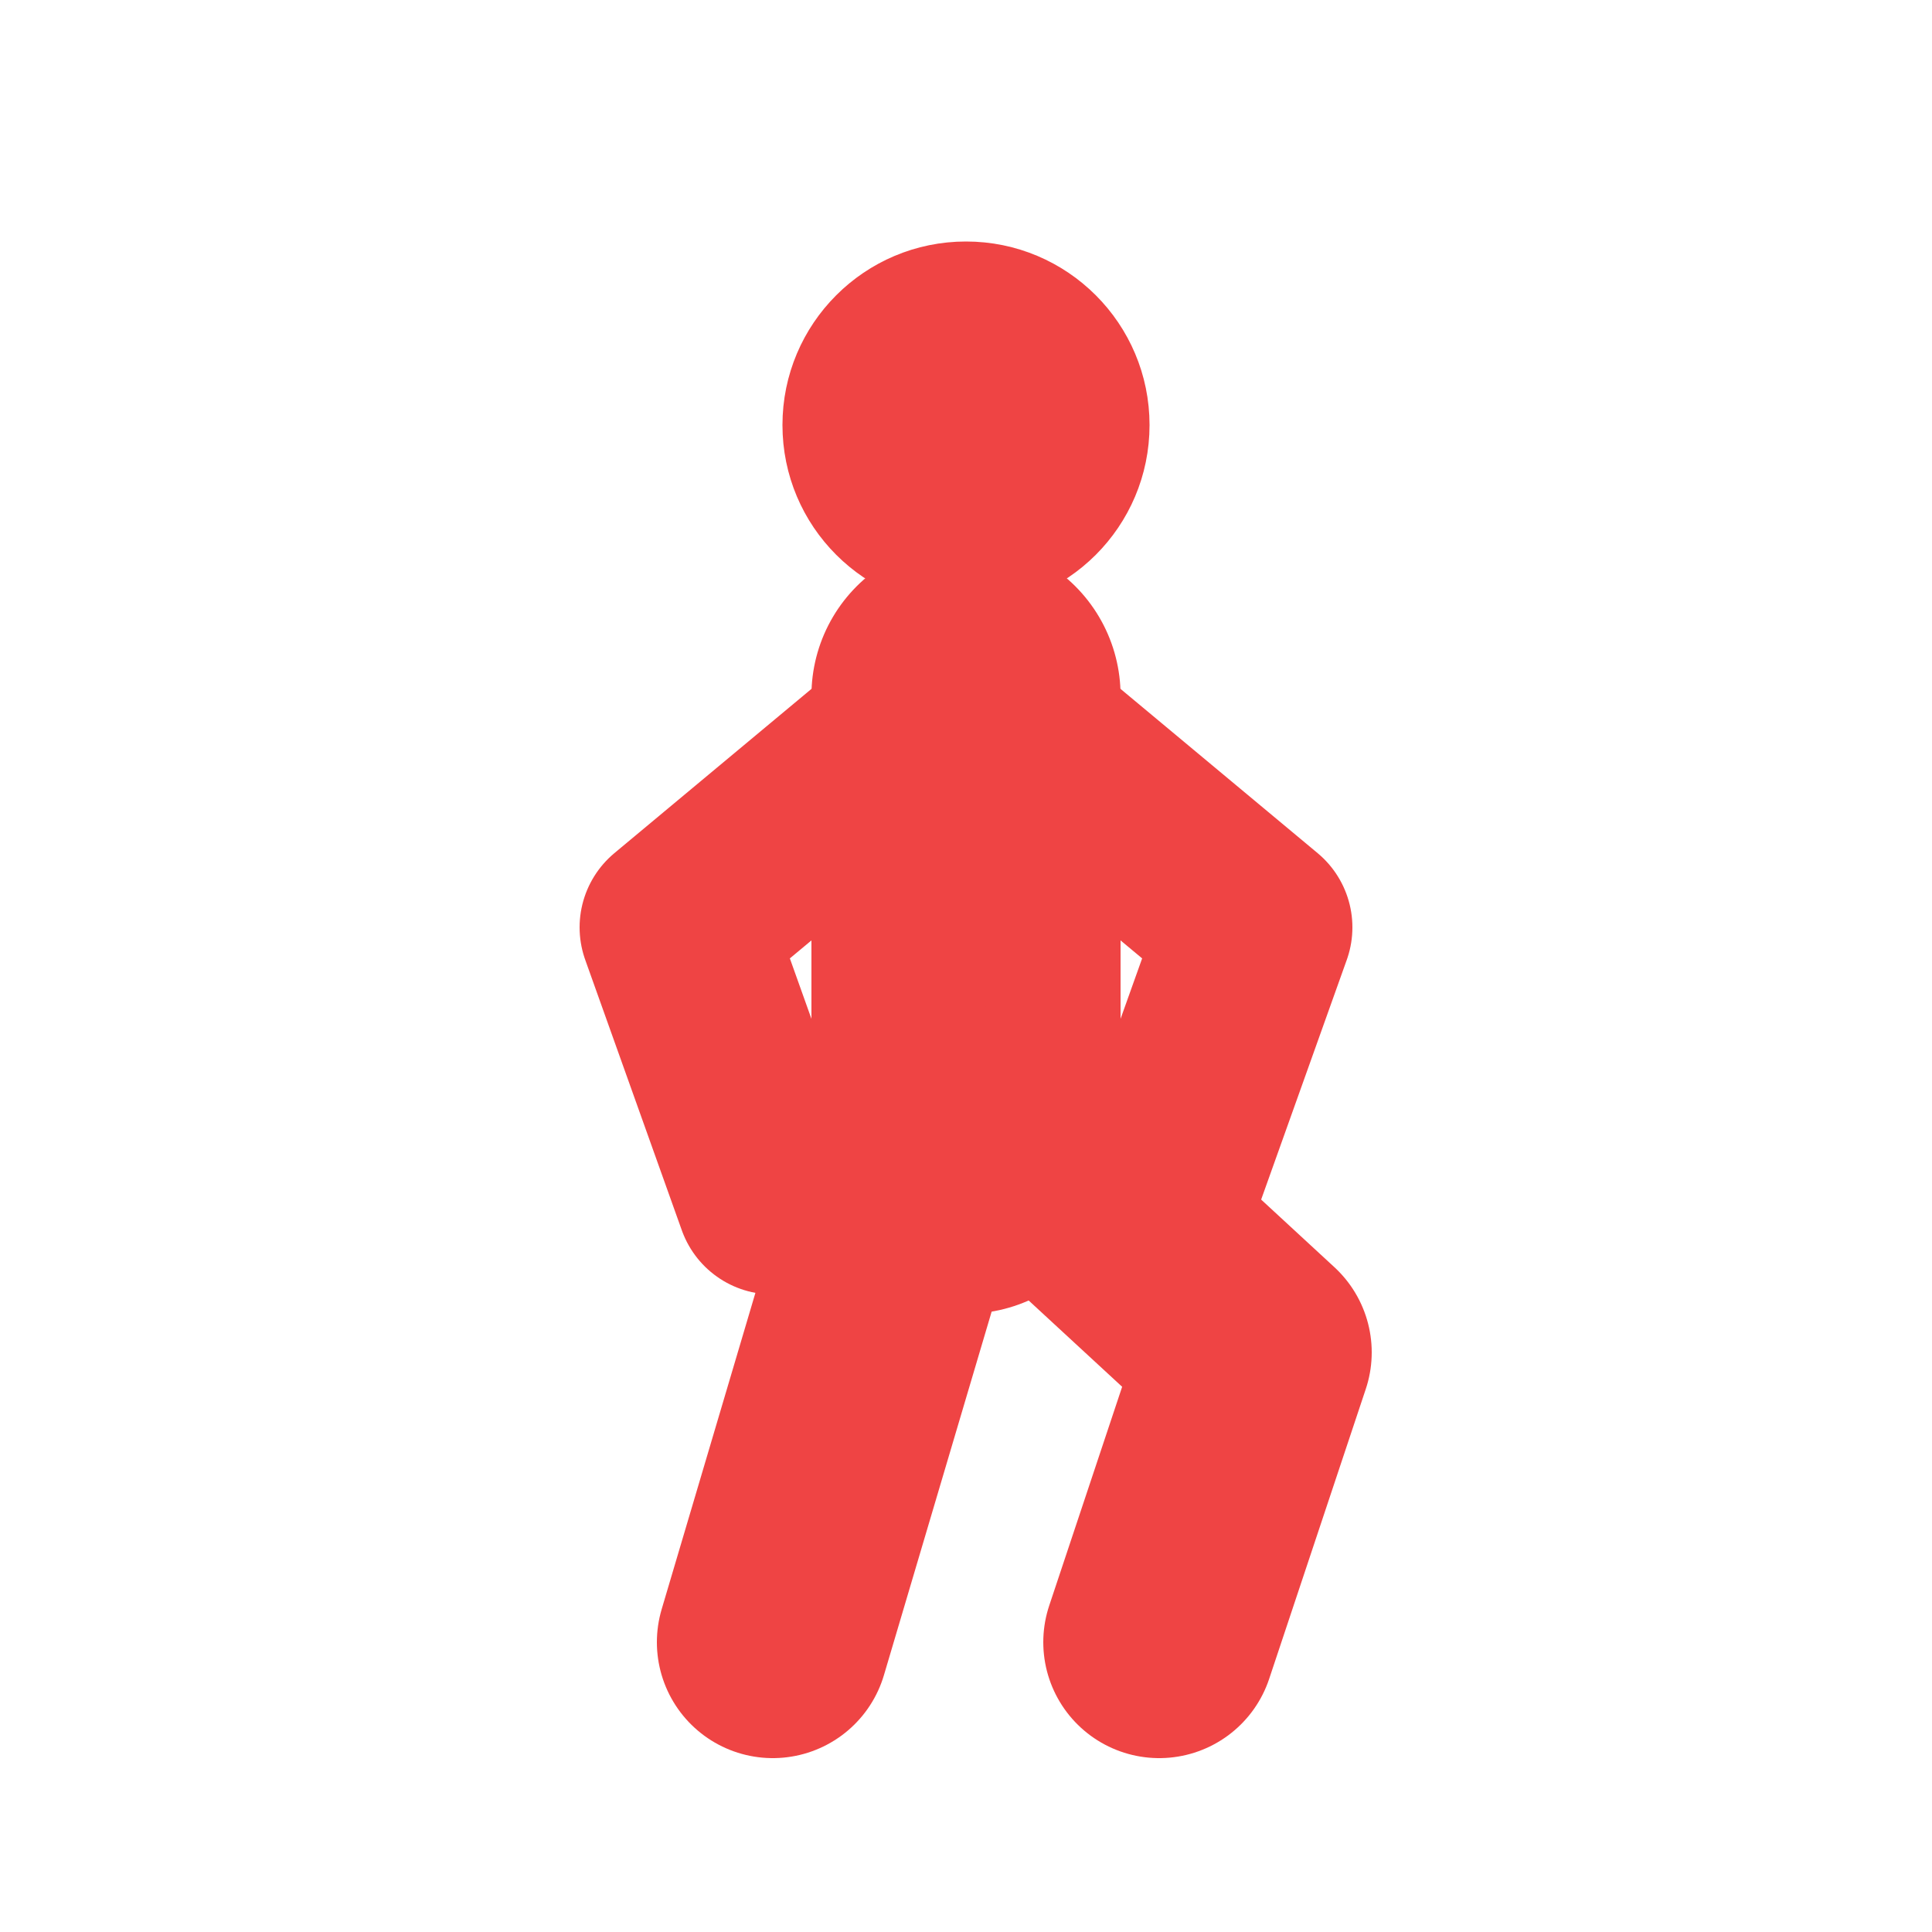
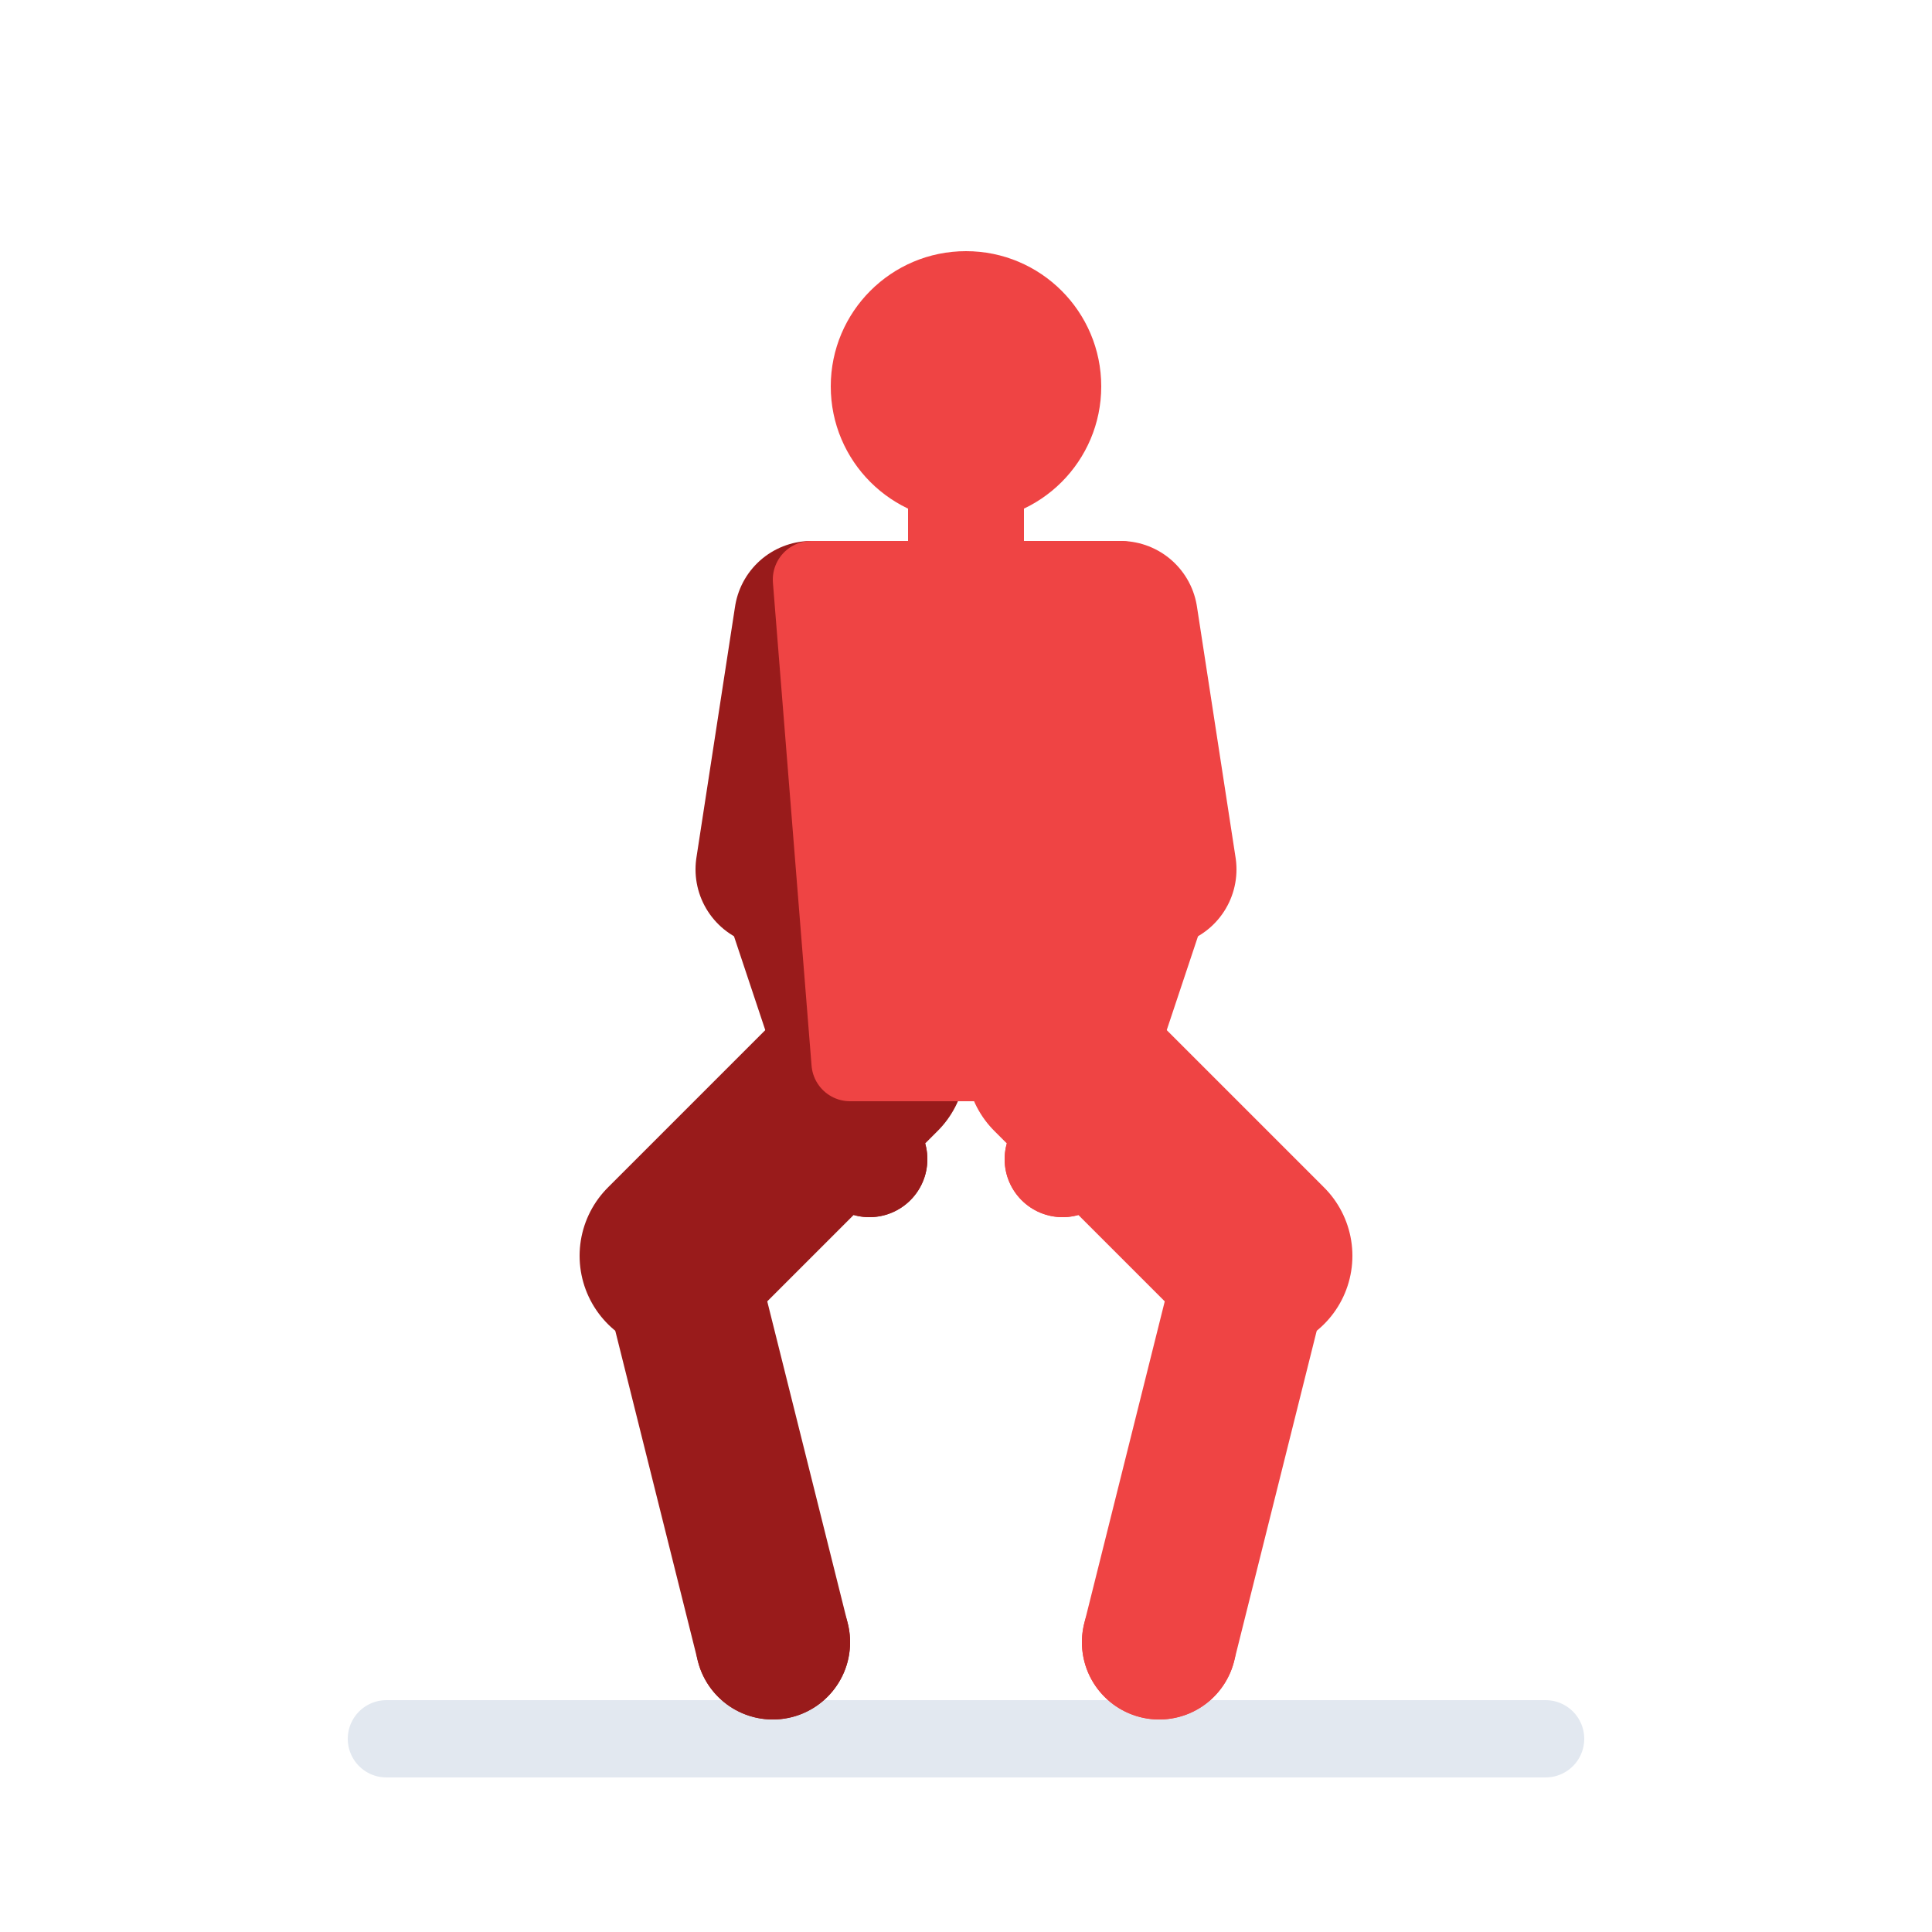
- <svg xmlns="http://www.w3.org/2000/svg" viewBox="0 0 100 100" style="color: #ef4444">
-   <g fill="currentColor" stroke="currentColor" stroke-linecap="round" stroke-linejoin="round">
-     <circle cx="50" cy="22" r="9" />
-     <line x1="50" y1="36" x2="50" y2="60" stroke-width="16" />
-     <path d="M47 38 L35 48 L40 62 M53 38 L65 48 L60 62" stroke-width="10" fill="none" />
-     <path d="M48 58 L40 85 M52 58 L65 70 L60 85" stroke-width="12" fill="none" />
-   </g>
+ <svg xmlns="http://www.w3.org/2000/svg" viewBox="0 0 100 100">
+   <line x1="20" y1="90" x2="80" y2="90" stroke="#e2e8f0" stroke-width="4" stroke-linecap="round" />
+   <line x1="45" y1="55" x2="35" y2="65" stroke="#991b1b" stroke-width="10" stroke-linecap="round" />
+   <circle cx="35" cy="65" r="4.5" fill="#991b1b" />
+   <line x1="35" y1="65" x2="40" y2="85" stroke="#991b1b" stroke-width="8" stroke-linecap="round" />
+   <circle cx="40" cy="85" r="4" fill="#991b1b" />
+   <line x1="42" y1="32" x2="40" y2="45" stroke="#991b1b" stroke-width="8" stroke-linecap="round" />
+   <circle cx="40" cy="45" r="3.6" fill="#991b1b" />
+   <line x1="40" y1="45" x2="45" y2="60" stroke="#991b1b" stroke-width="6" stroke-linecap="round" />
+   <circle cx="45" cy="60" r="3" fill="#991b1b" />
+   <circle cx="50" cy="20" r="7" fill="#ef4444" />
+   <line x1="50" y1="20" x2="50" y2="30" stroke="#ef4444" stroke-width="6" />
+   <path d="M42 30 L58 30 L56 55 L44 55 Z" fill="#ef4444" stroke="#ef4444" stroke-width="4" stroke-linejoin="round" />
+   <line x1="55" y1="55" x2="65" y2="65" stroke="#ef4444" stroke-width="10" stroke-linecap="round" />
+   <circle cx="65" cy="65" r="4.5" fill="#ef4444" />
+   <line x1="65" y1="65" x2="60" y2="85" stroke="#ef4444" stroke-width="8" stroke-linecap="round" />
+   <circle cx="60" cy="85" r="4" fill="#ef4444" />
+   <line x1="58" y1="32" x2="60" y2="45" stroke="#ef4444" stroke-width="8" stroke-linecap="round" />
+   <circle cx="60" cy="45" r="3.6" fill="#ef4444" />
+   <line x1="60" y1="45" x2="55" y2="60" stroke="#ef4444" stroke-width="6" stroke-linecap="round" />
+   <circle cx="55" cy="60" r="3" fill="#ef4444" />
</svg>
